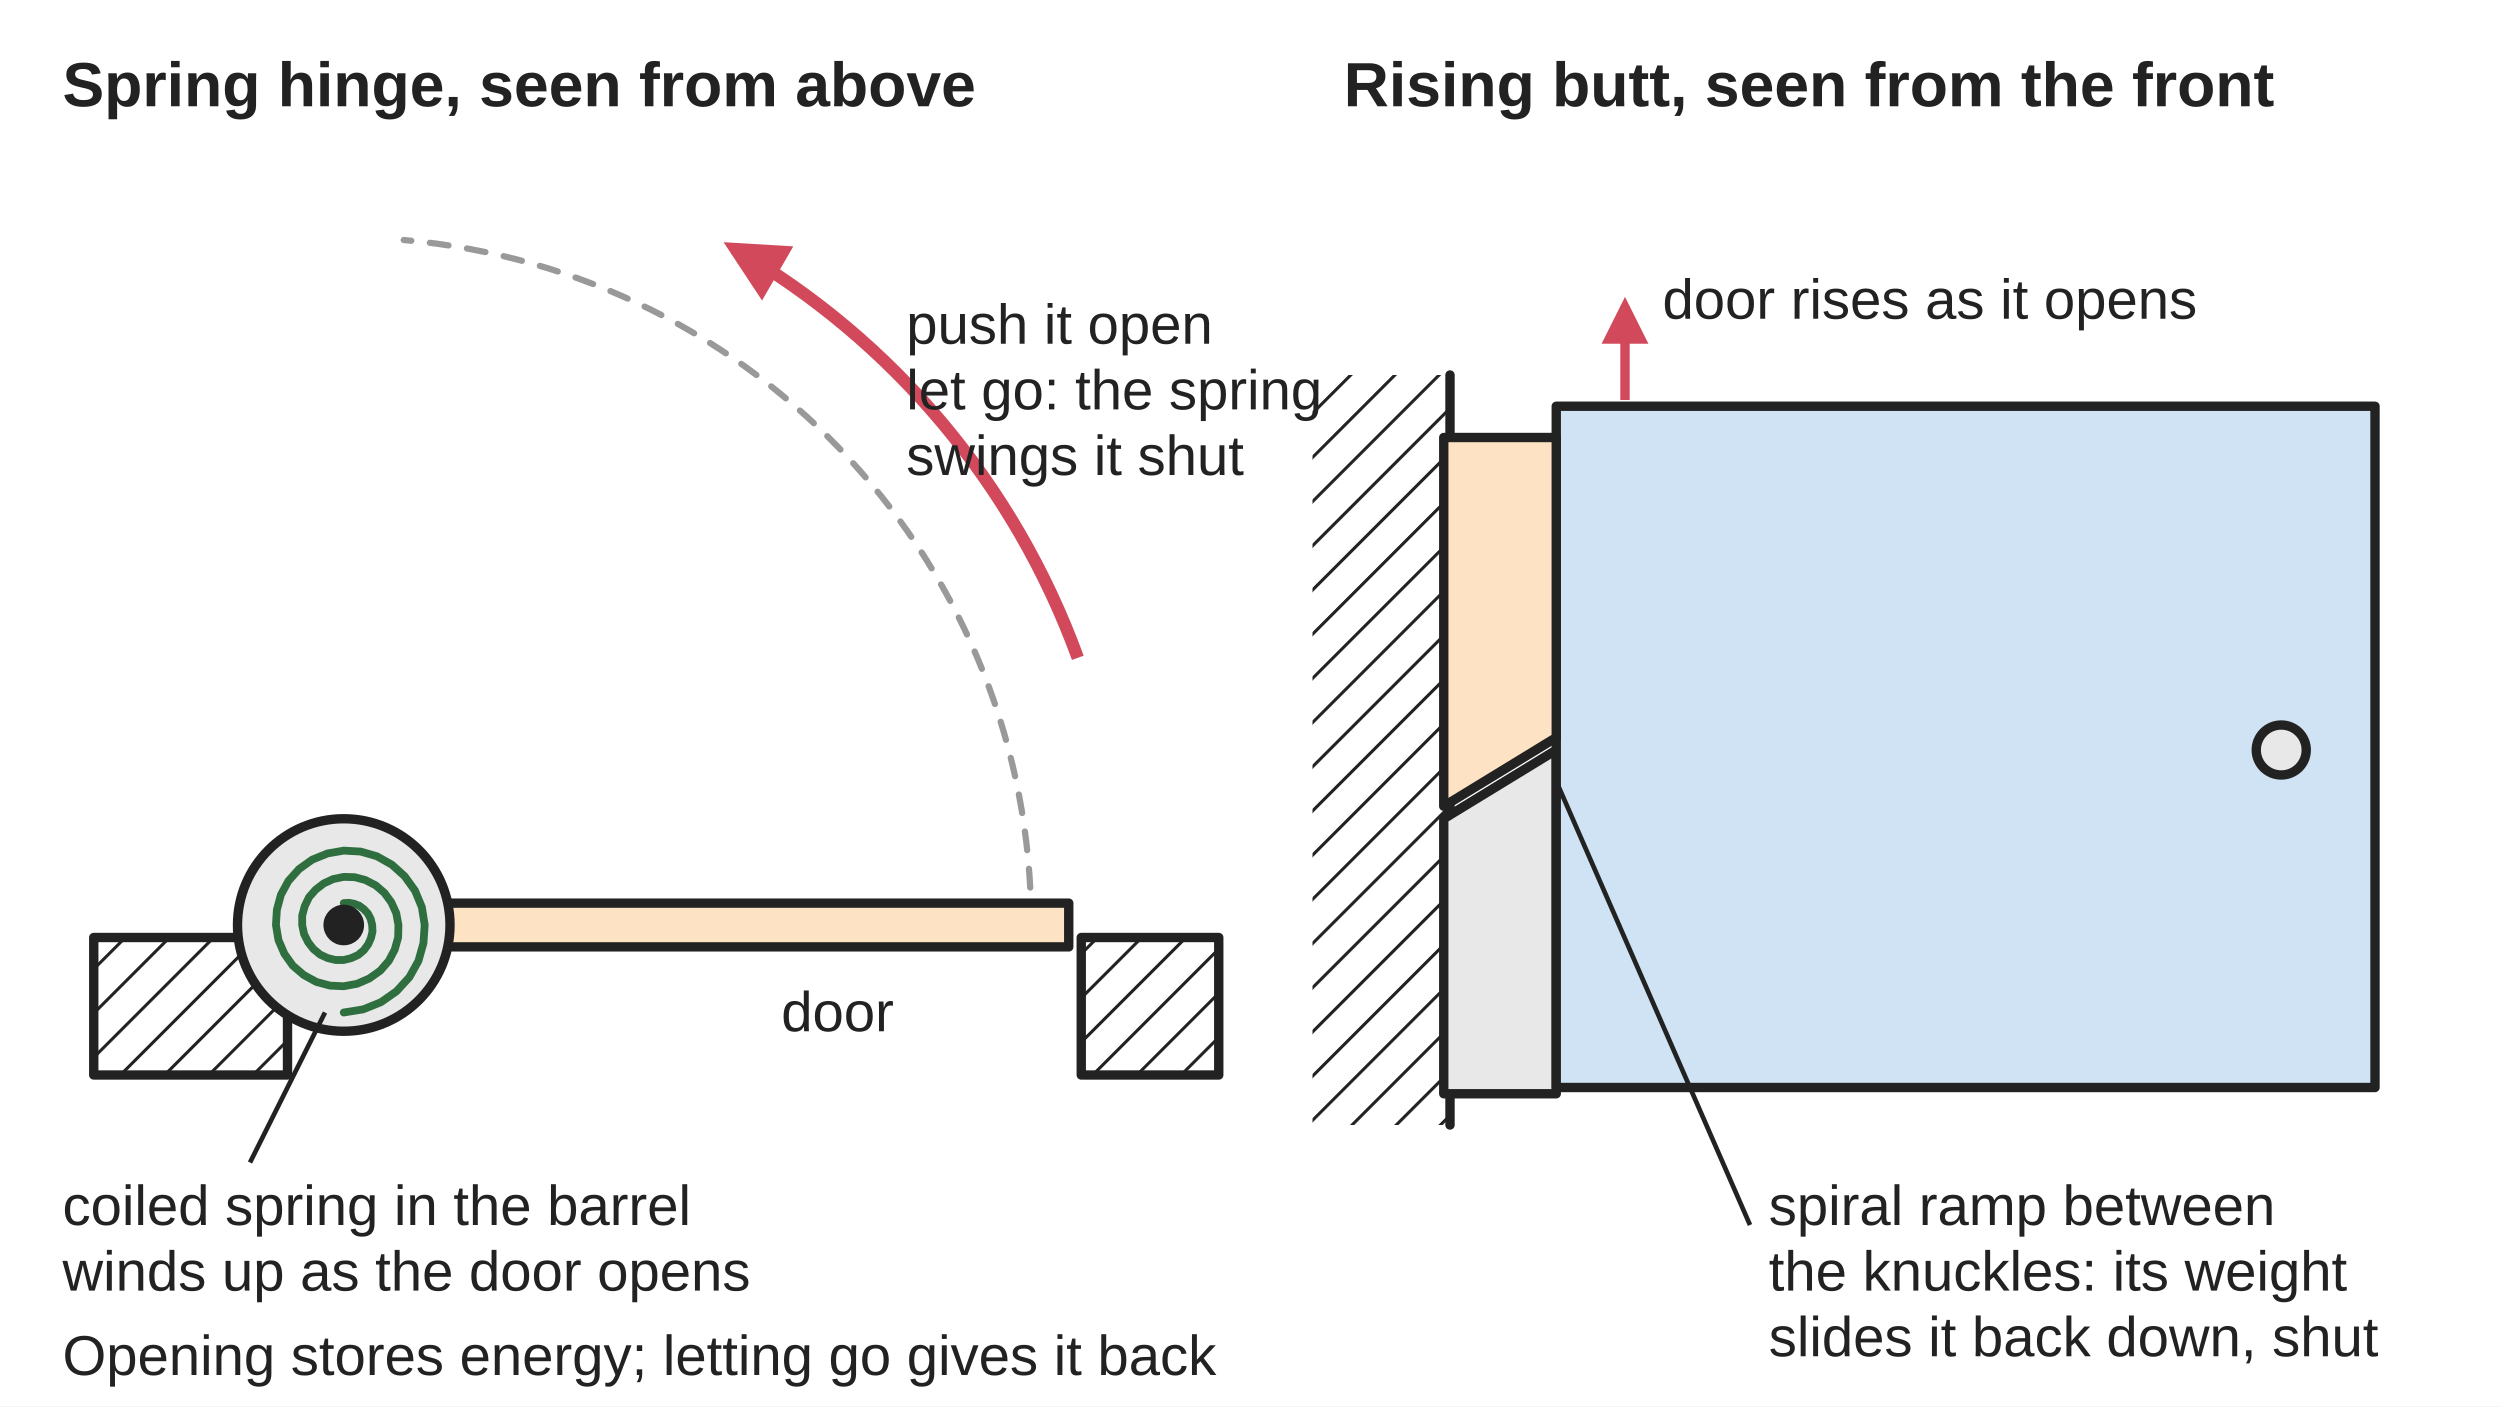
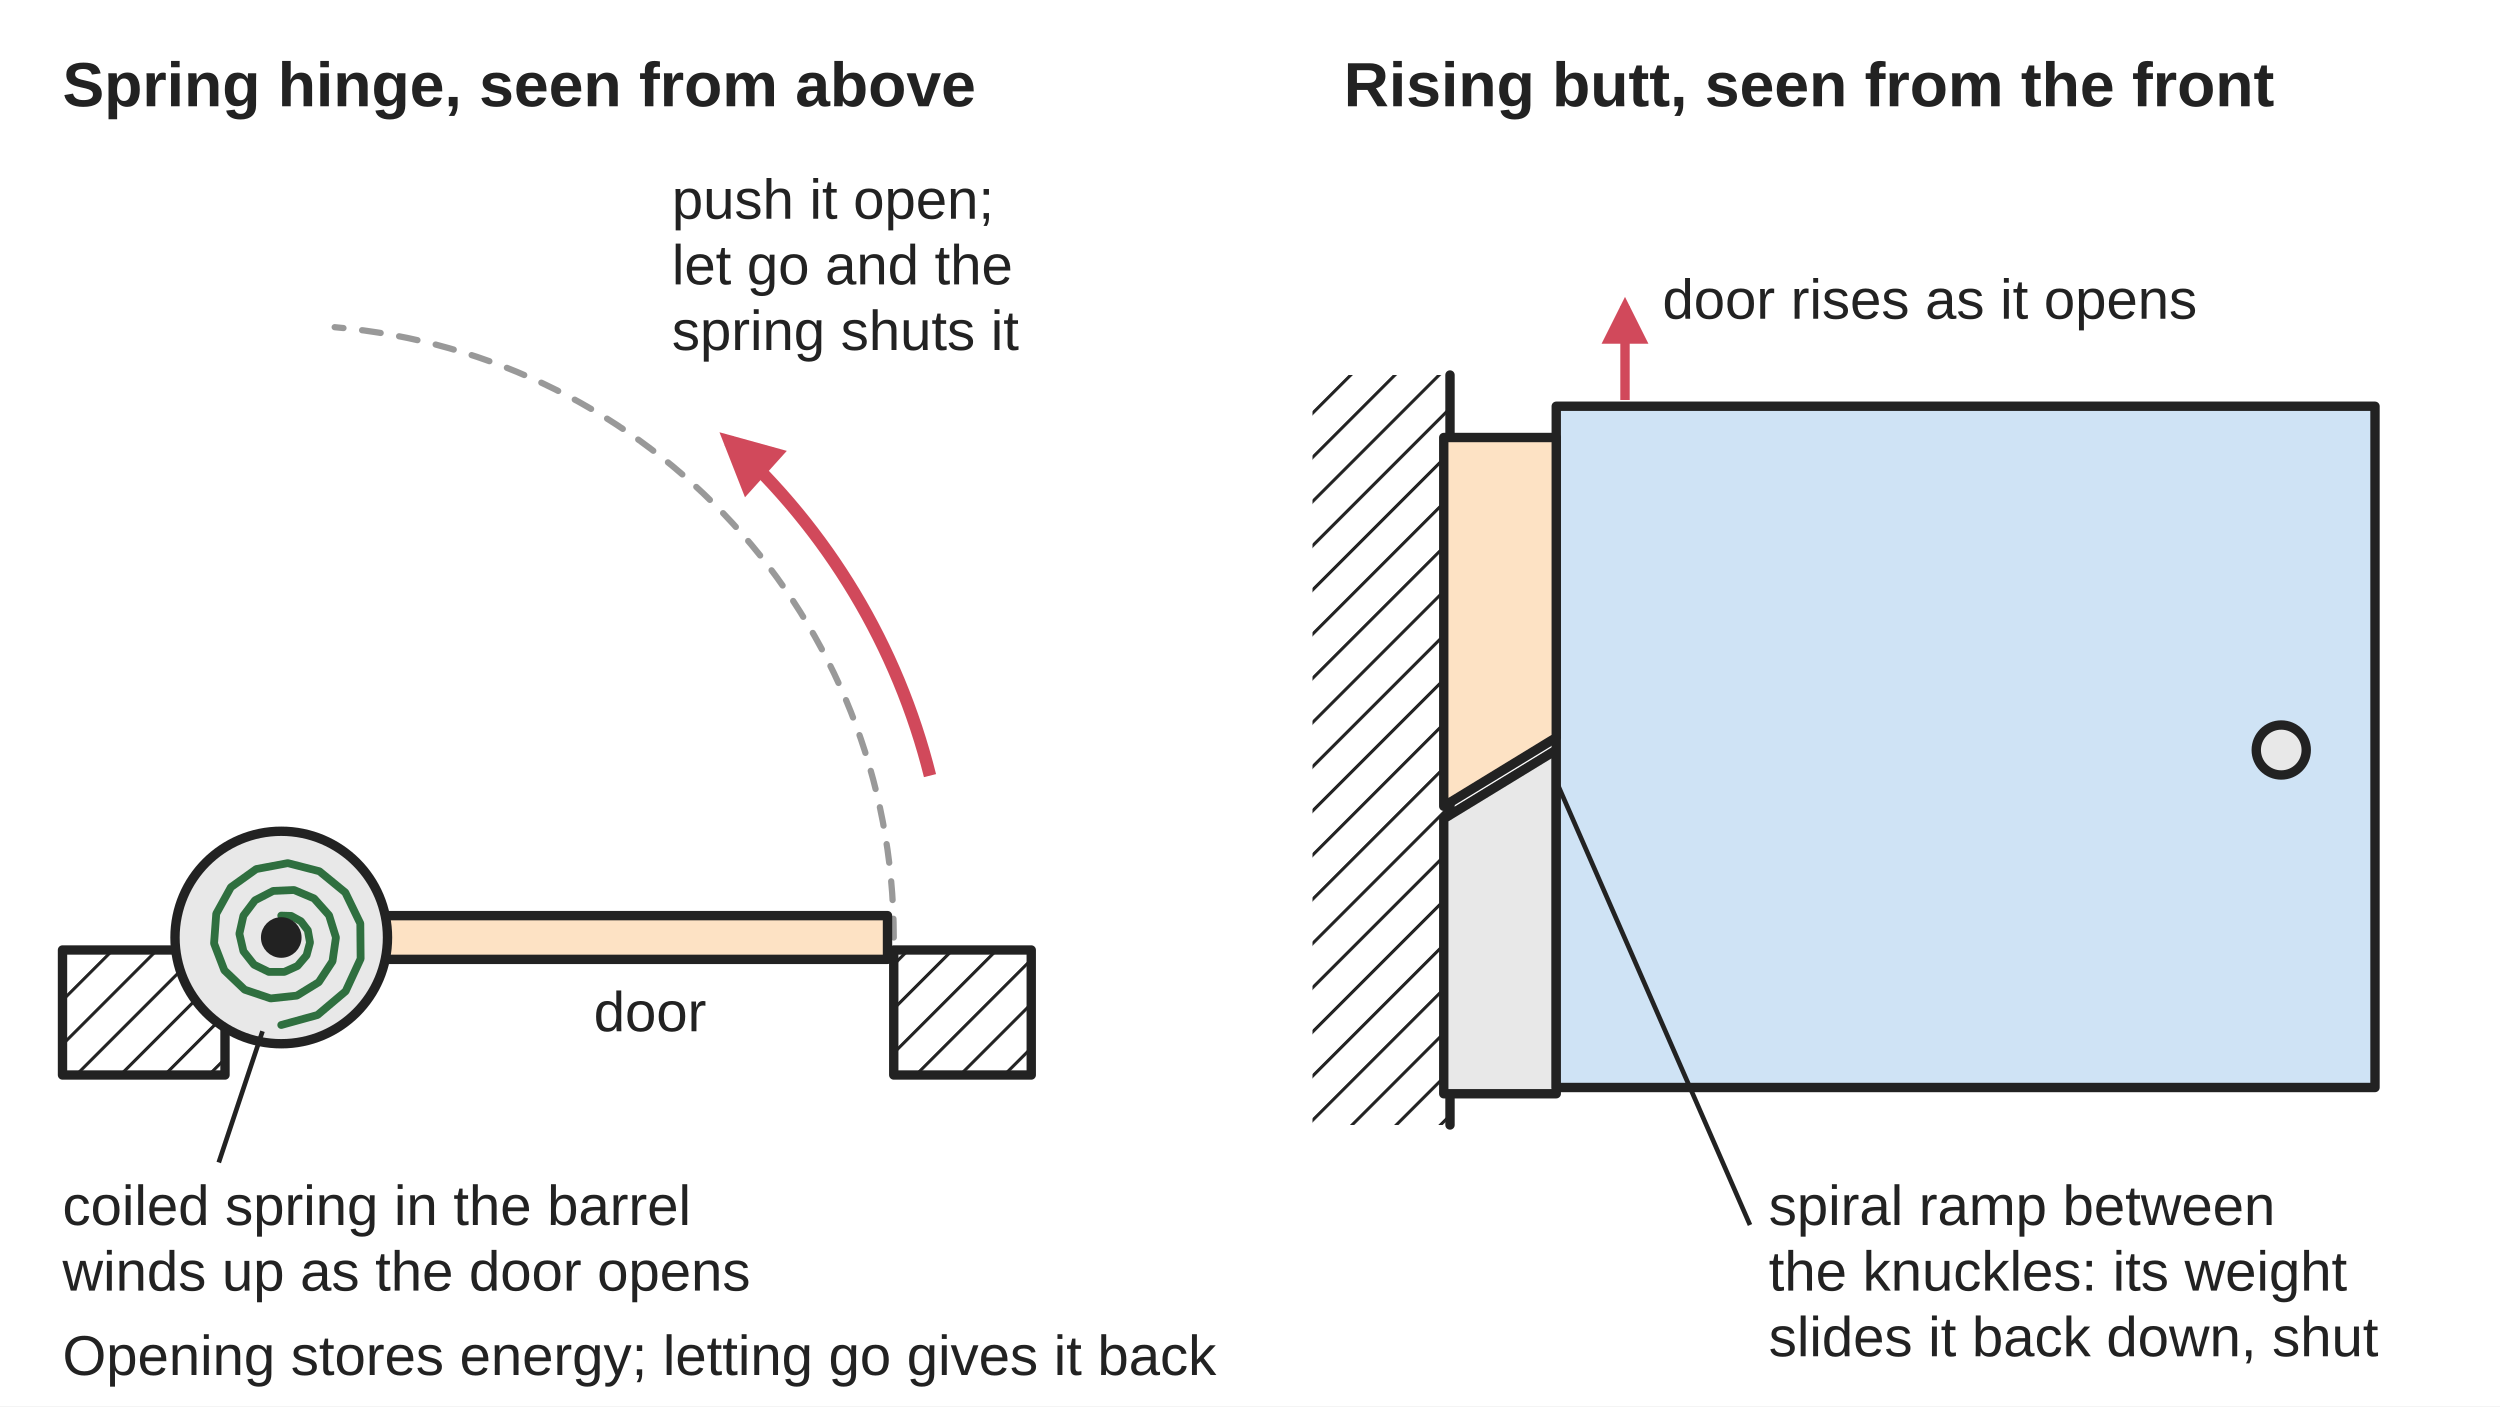
<svg xmlns="http://www.w3.org/2000/svg" viewBox="0 0 800 450" width="800" height="450" role="img">
  <rect width="800" height="450" fill="#ffffff" />
  <defs>
    <marker id="ah" viewBox="0 0 10 10" refX="8" refY="5" markerWidth="5" markerHeight="5" orient="auto-start-reverse">
      <path d="M0,0 L10,5 L0,10 z" fill="#d1495b" />
    </marker>
    <pattern id="hatch" width="10" height="10" patternUnits="userSpaceOnUse" patternTransform="rotate(45)">
      <line x1="0" y1="0" x2="0" y2="10" stroke="#222" stroke-width="2" />
    </pattern>
  </defs>
  <g stroke="#222" stroke-width="3" stroke-linejoin="round" stroke-linecap="round">
-     <rect x="30" y="300" width="62" height="44" fill="url(#hatch)" />
-     <rect x="346" y="300" width="44" height="44" fill="url(#hatch)" />
-     <path d="M330,296 A220,220 0 0 0 129.2,76.8" fill="none" stroke="#999999" stroke-width="2" stroke-dasharray="6 6" />
+     <rect x="20" y="304" width="52" height="40" fill="url(#hatch)" />
+     <rect x="286" y="304" width="44" height="40" fill="url(#hatch)" />
+     <path d="M286,300 A196,196 0 0 0 107.1,104.7" fill="none" stroke="#999999" stroke-width="2" stroke-dasharray="6 6" />
    <g>
-       <rect x="110" y="289" width="232" height="14" fill="#fde2c4" />
+       <rect x="90" y="293" width="194" height="14" fill="#fde2c4" />
    </g>
-     <circle cx="110" cy="296" r="34" fill="#e8e8e8" />
-     <path d="M110,289 L111.6,288.9 L113.3,289.2 L114.9,289.8 L116.4,290.9 L117.7,292.3 L118.6,294 L119.1,296 L119.2,298.1 L118.7,300.2 L117.8,302.2 L116.4,304.1 L114.6,305.6 L112.4,306.6 L110,307.2 L107.4,307.2 L104.9,306.6 L102.5,305.5 L100.3,303.7 L98.6,301.5 L97.3,298.9 L96.7,296 L96.7,293 L97.5,290 L98.9,287.1 L101,284.7 L103.6,282.7 L106.6,281.3 L110,280.6 L113.5,280.7 L116.9,281.6 L120.2,283.3 L123,285.7 L125.2,288.7 L126.8,292.2 L127.5,296 L127.4,300 L126.3,303.9 L124.4,307.5 L121.7,310.6 L118.2,313.1 L114.3,314.8 L110,315.6 L105.6,315.4 L101.2,314.2 L97.2,312 L93.7,309 L91,305.2 L89.1,300.8 L88.3,296 L88.6,291.1 L89.9,286.3 L92.3,281.9 L95.7,278.1 L99.9,275.1 L104.8,273.1 L110,272.2 L115.4,272.5 L120.6,274 L125.4,276.7 L129.5,280.4 L132.8,285 L135,290.3 L135.9,296 L135.5,301.8 L133.9,307.5 L131,312.7 L126.9,317.2 L121.9,320.7 L116.2,323 L110,324" fill="none" stroke="#2f6f3f" stroke-width="2.5" />
-     <circle cx="110" cy="296" r="5" fill="#222" />
+     <circle cx="90" cy="300" r="34" fill="#e8e8e8" />
+     <path d="M90,293 L93.2,293.1 L96.3,294.8 L98.5,297.7 L99.2,301.6 L98.1,305.7 L95.2,309.1 L91,311 L86,311 L81.3,308.7 L77.9,304.4 L76.6,298.8 L77.9,293 L81.6,288.1 L87.4,285.1 L94.1,284.8 L100.5,287.5 L105.3,292.9 L107.5,300 L106.4,307.6 L102,314.3 L95,318.6 L86.6,319.5 L78.3,316.7 L71.8,310.5 L68.5,301.9 L69.2,292.4 L73.9,283.9 L82,278.1 L92.1,276.2 L102.2,278.8 L110.5,285.6 L115.3,295.5 L115.4,306.8 L110.6,317.2 L101.6,324.8 L90,328" fill="none" stroke="#2f6f3f" stroke-width="2.5" />
+     <circle cx="90" cy="300" r="5" fill="#222" />
    <rect x="420" y="120" width="44" height="240" fill="url(#hatch)" stroke="none" />
    <line x1="464" y1="120" x2="464" y2="360" />
    <path d="M462,350 L462,262 L498,240 L498,350 Z" fill="#e8e8e8" />
    <g>
      <g transform="translate(498 0)">
        <g>
-           <rect x="0" y="130" width="262" height="218" fill="#cfe3f5" vector-effect="non-scaling-stroke" />
-           <circle cx="232" cy="240" r="8" fill="#e8e8e8" vector-effect="non-scaling-stroke" />
+           <g transform="translate(0 0)">
+             <rect x="0" y="130" width="262" height="218" fill="#cfe3f5" vector-effect="non-scaling-stroke" />
+             <circle cx="232" cy="240" r="8" fill="#e8e8e8" vector-effect="non-scaling-stroke" />
+           </g>
        </g>
      </g>
      <path d="M462,258 L498,236 L498,140 L462,140 Z" fill="#fde2c4" />
    </g>
  </g>
  <g fill="none" stroke="#d1495b" stroke-width="4" marker-end="url(#ah)">
    <g opacity="1">
-       <path d="M344.9,210.5 A250,250 0 0 0 235,79.5" />
+       <path d="M297.6,248.2 A214,214 0 0 0 233.2,141" />
    </g>
    <line x1="520" y1="128" x2="520" y2="98" stroke-width="3" />
  </g>
  <g font-family="Arial, Helvetica, sans-serif" font-size="18" fill="#222">
    <text x="20" y="34" font-size="20" font-weight="bold">Spring hinge, seen from above</text>
    <text x="430" y="34" font-size="20" font-weight="bold">Rising butt, seen from the front</text>
    <g stroke="#222" stroke-width="1.5">
-       <line x1="80" y1="372" x2="104" y2="324" />
+       <line x1="70" y1="372" x2="84" y2="330" />
      <line x1="560" y1="392" x2="498" y2="250" />
    </g>
    <text x="20" y="392">coiled spring in the barrel</text>
    <text x="20" y="413">winds up as the door opens</text>
-     <text x="250" y="330">door</text>
-     <text x="290" y="110">push it open</text>
-     <text x="290" y="131">let go: the spring</text>
-     <text x="290" y="152">swings it shut</text>
+     <text x="190" y="330">door</text>
+     <text x="215" y="70">push it open;</text>
+     <text x="215" y="91">let go and the</text>
+     <text x="215" y="112">spring shuts it</text>
    <text x="532" y="102">door rises as it opens</text>
    <text x="566" y="392">spiral ramp between</text>
    <text x="566" y="413">the knuckles: its weight</text>
    <text x="566" y="434">slides it back down, shut</text>
    <text x="20" y="440">Opening stores energy; letting go gives it back</text>
  </g>
</svg>
